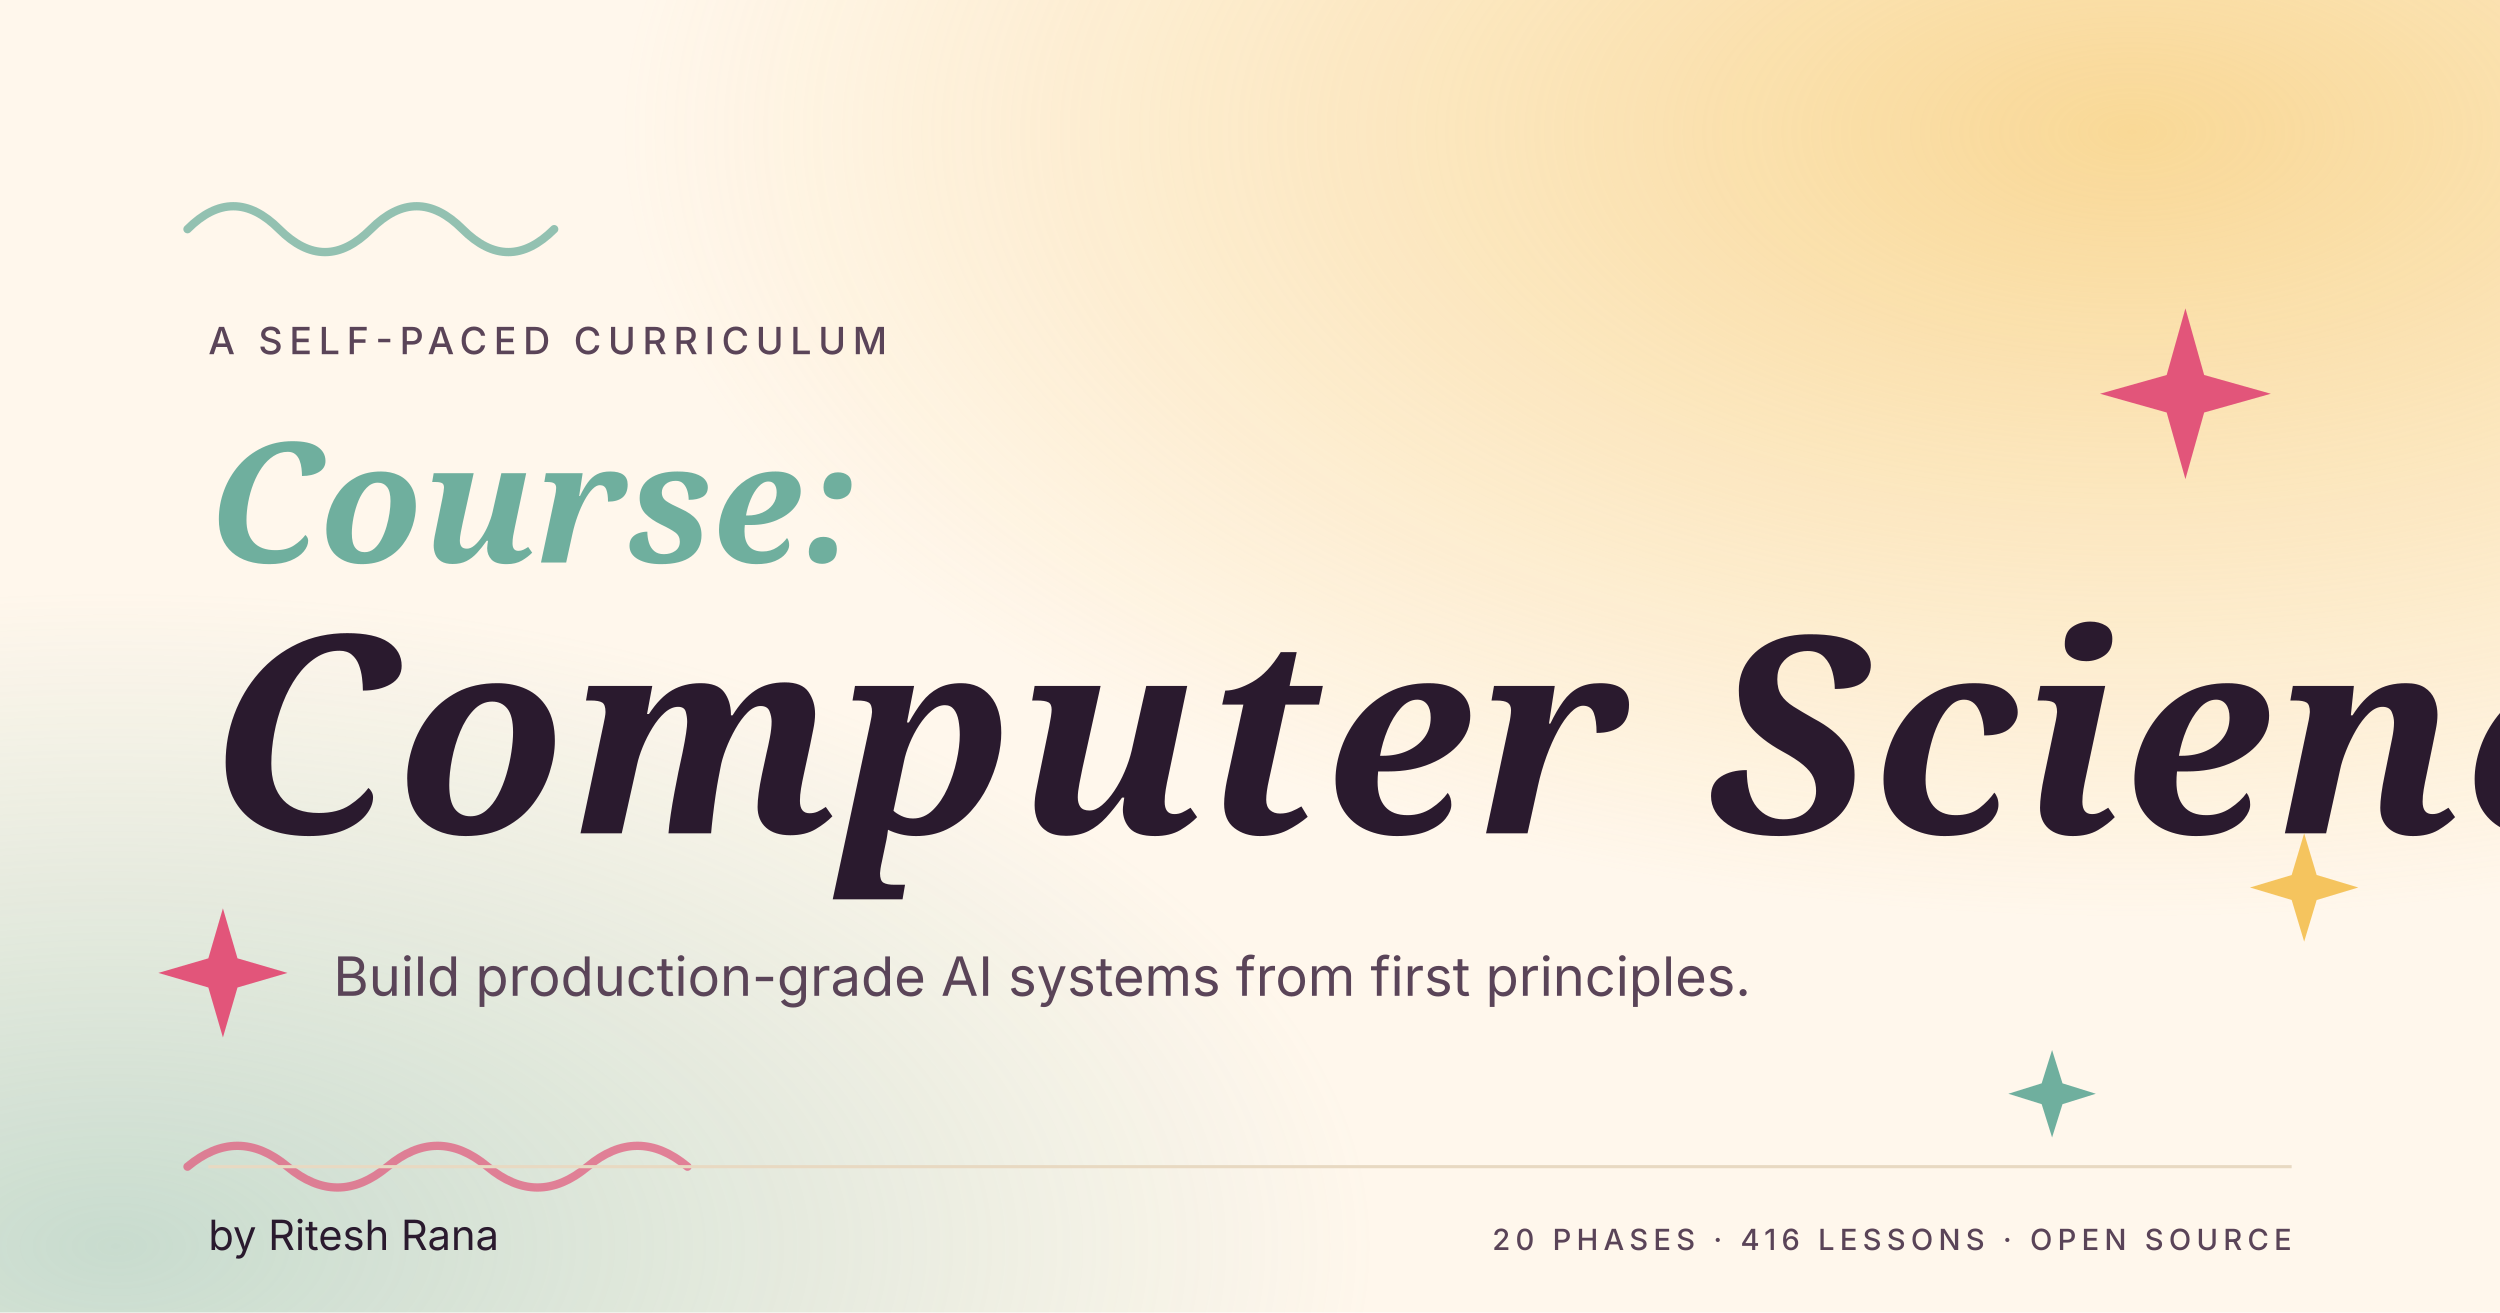
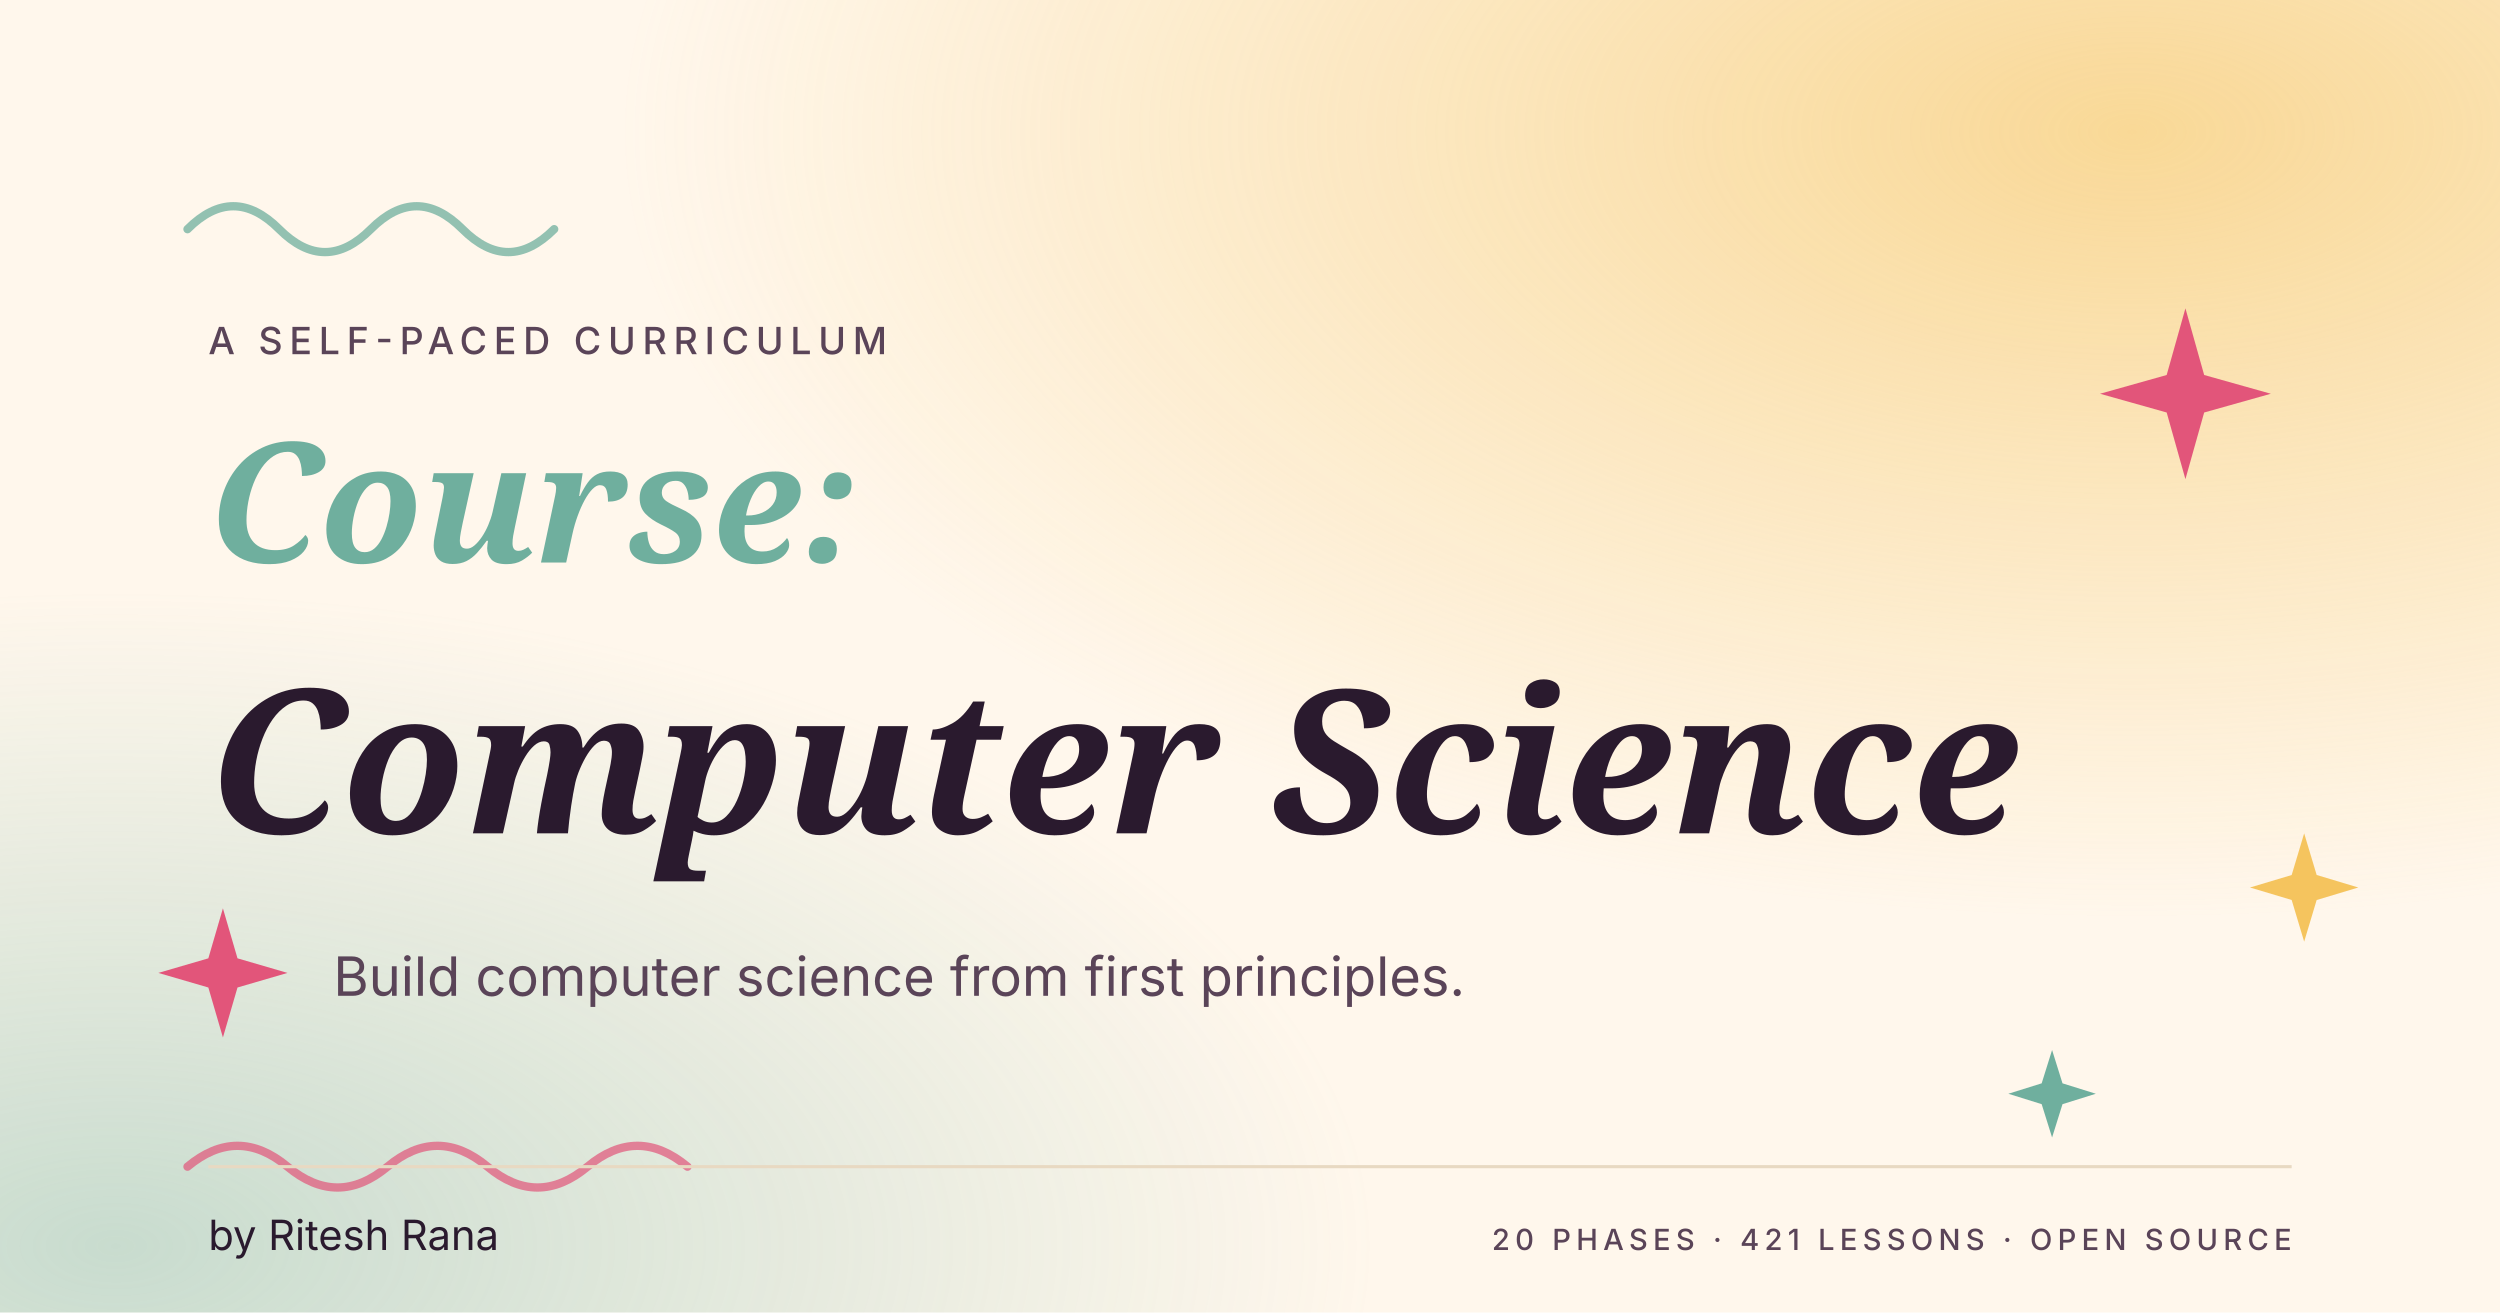
<svg xmlns="http://www.w3.org/2000/svg" width="1200" height="630" viewBox="0 0 1200 630" role="img" aria-label="Course: Computer Science">
  <defs>
    <radialGradient id="sunny" cx="0.85" cy="0.1" r="0.6">
      <stop offset="0" stop-color="#F5C45E" stop-opacity="0.6" />
      <stop offset="1" stop-color="#F5C45E" stop-opacity="0" />
    </radialGradient>
    <radialGradient id="sage-blob" cx="0.05" cy="0.95" r="0.5">
      <stop offset="0" stop-color="#6FAF9E" stop-opacity="0.38" />
      <stop offset="1" stop-color="#6FAF9E" stop-opacity="0" />
    </radialGradient>
    <style>
      .display { font-family: 'Fraunces', 'Source Serif 4', Georgia, serif; font-weight: 600; font-style: italic; }
      .body { font-family: 'Inter', ui-sans-serif, system-ui, sans-serif; font-weight: 400; }
      .mono { font-family: 'Inter', ui-sans-serif, system-ui, sans-serif; font-weight: 500; letter-spacing: 0.18em; }
    </style>
  </defs>
  <rect width="1200" height="630" fill="#FFF7EC" />
  <rect width="1200" height="630" fill="url(#sunny)" />
  <rect width="1200" height="630" fill="url(#sage-blob)" />
  <path d="M 90 110 q 22 -22 44 0 t 44 0 t 44 0 t 44 0" fill="none" stroke="#6FAF9E" stroke-width="4" stroke-linecap="round" stroke-opacity="0.75" />
  <path d="M 90 560 q 24 -20 48 0 t 48 0 t 48 0 t 48 0 t 48 0" fill="none" stroke="#E2557A" stroke-width="4" stroke-linecap="round" stroke-opacity="0.7" />
  <g fill="#E2557A">
    <path d="M 1040 180 l 9 -32 l 9 32 l 32 9 l -32 9 l -9 32 l -9 -32 l -32 -9 z" />
  </g>
  <g fill="#F5C45E">
    <path d="M 1100 420 l 6 -20 l 6 20 l 20 6 l -20 6 l -6 20 l -6 -20 l -20 -6 z" />
  </g>
  <g fill="#6FAF9E">
    <path d="M 980 520 l 5 -16 l 5 16 l 16 5 l -16 5 l -5 16 l -5 -16 l -16 -5 z" />
  </g>
  <g class="mono" font-size="18" fill="#5A4458">
    <text x="100" y="170">A SELF-PACED CURRICULUM</text>
  </g>
  <g class="display" fill="#6FAF9E">
    <text x="100" y="270" font-size="80">Course:</text>
  </g>
  <g class="display" fill="#2A1A2E">
-     <text x="100" y="400" font-size="132" letter-spacing="2">Computer Science</text>
+     <text x="100" y="400" font-size="96">Computer Science</text>
  </g>
  <g fill="#E2557A">
    <path d="M 100 460 l 7 -24 l 7 24 l 24 7 l -24 7 l -7 24 l -7 -24 l -24 -7 z" />
  </g>
  <g class="body" fill="#5A4458">
-     <text x="160" y="478" font-size="26">Build production-grade AI systems from first principles.</text>
+     <text x="160" y="478" font-size="26">Build computer science from first principles.</text>
  </g>
  <line x1="100" y1="560" x2="1100" y2="560" stroke="#E8D9C2" stroke-width="1.5" />
  <g class="body" fill="#2A1A2E" font-weight="500">
    <text x="100" y="600" font-size="20">by Ritesh Rana</text>
  </g>
  <g class="mono" font-size="14" fill="#5A4458" text-anchor="end">
-     <text x="1100" y="600">20 PHASES · 416 LESSONS · OPEN SOURCE</text>
+     <text x="1100" y="600">20 PHASES · 421 LESSONS · OPEN SOURCE</text>
  </g>
</svg>
